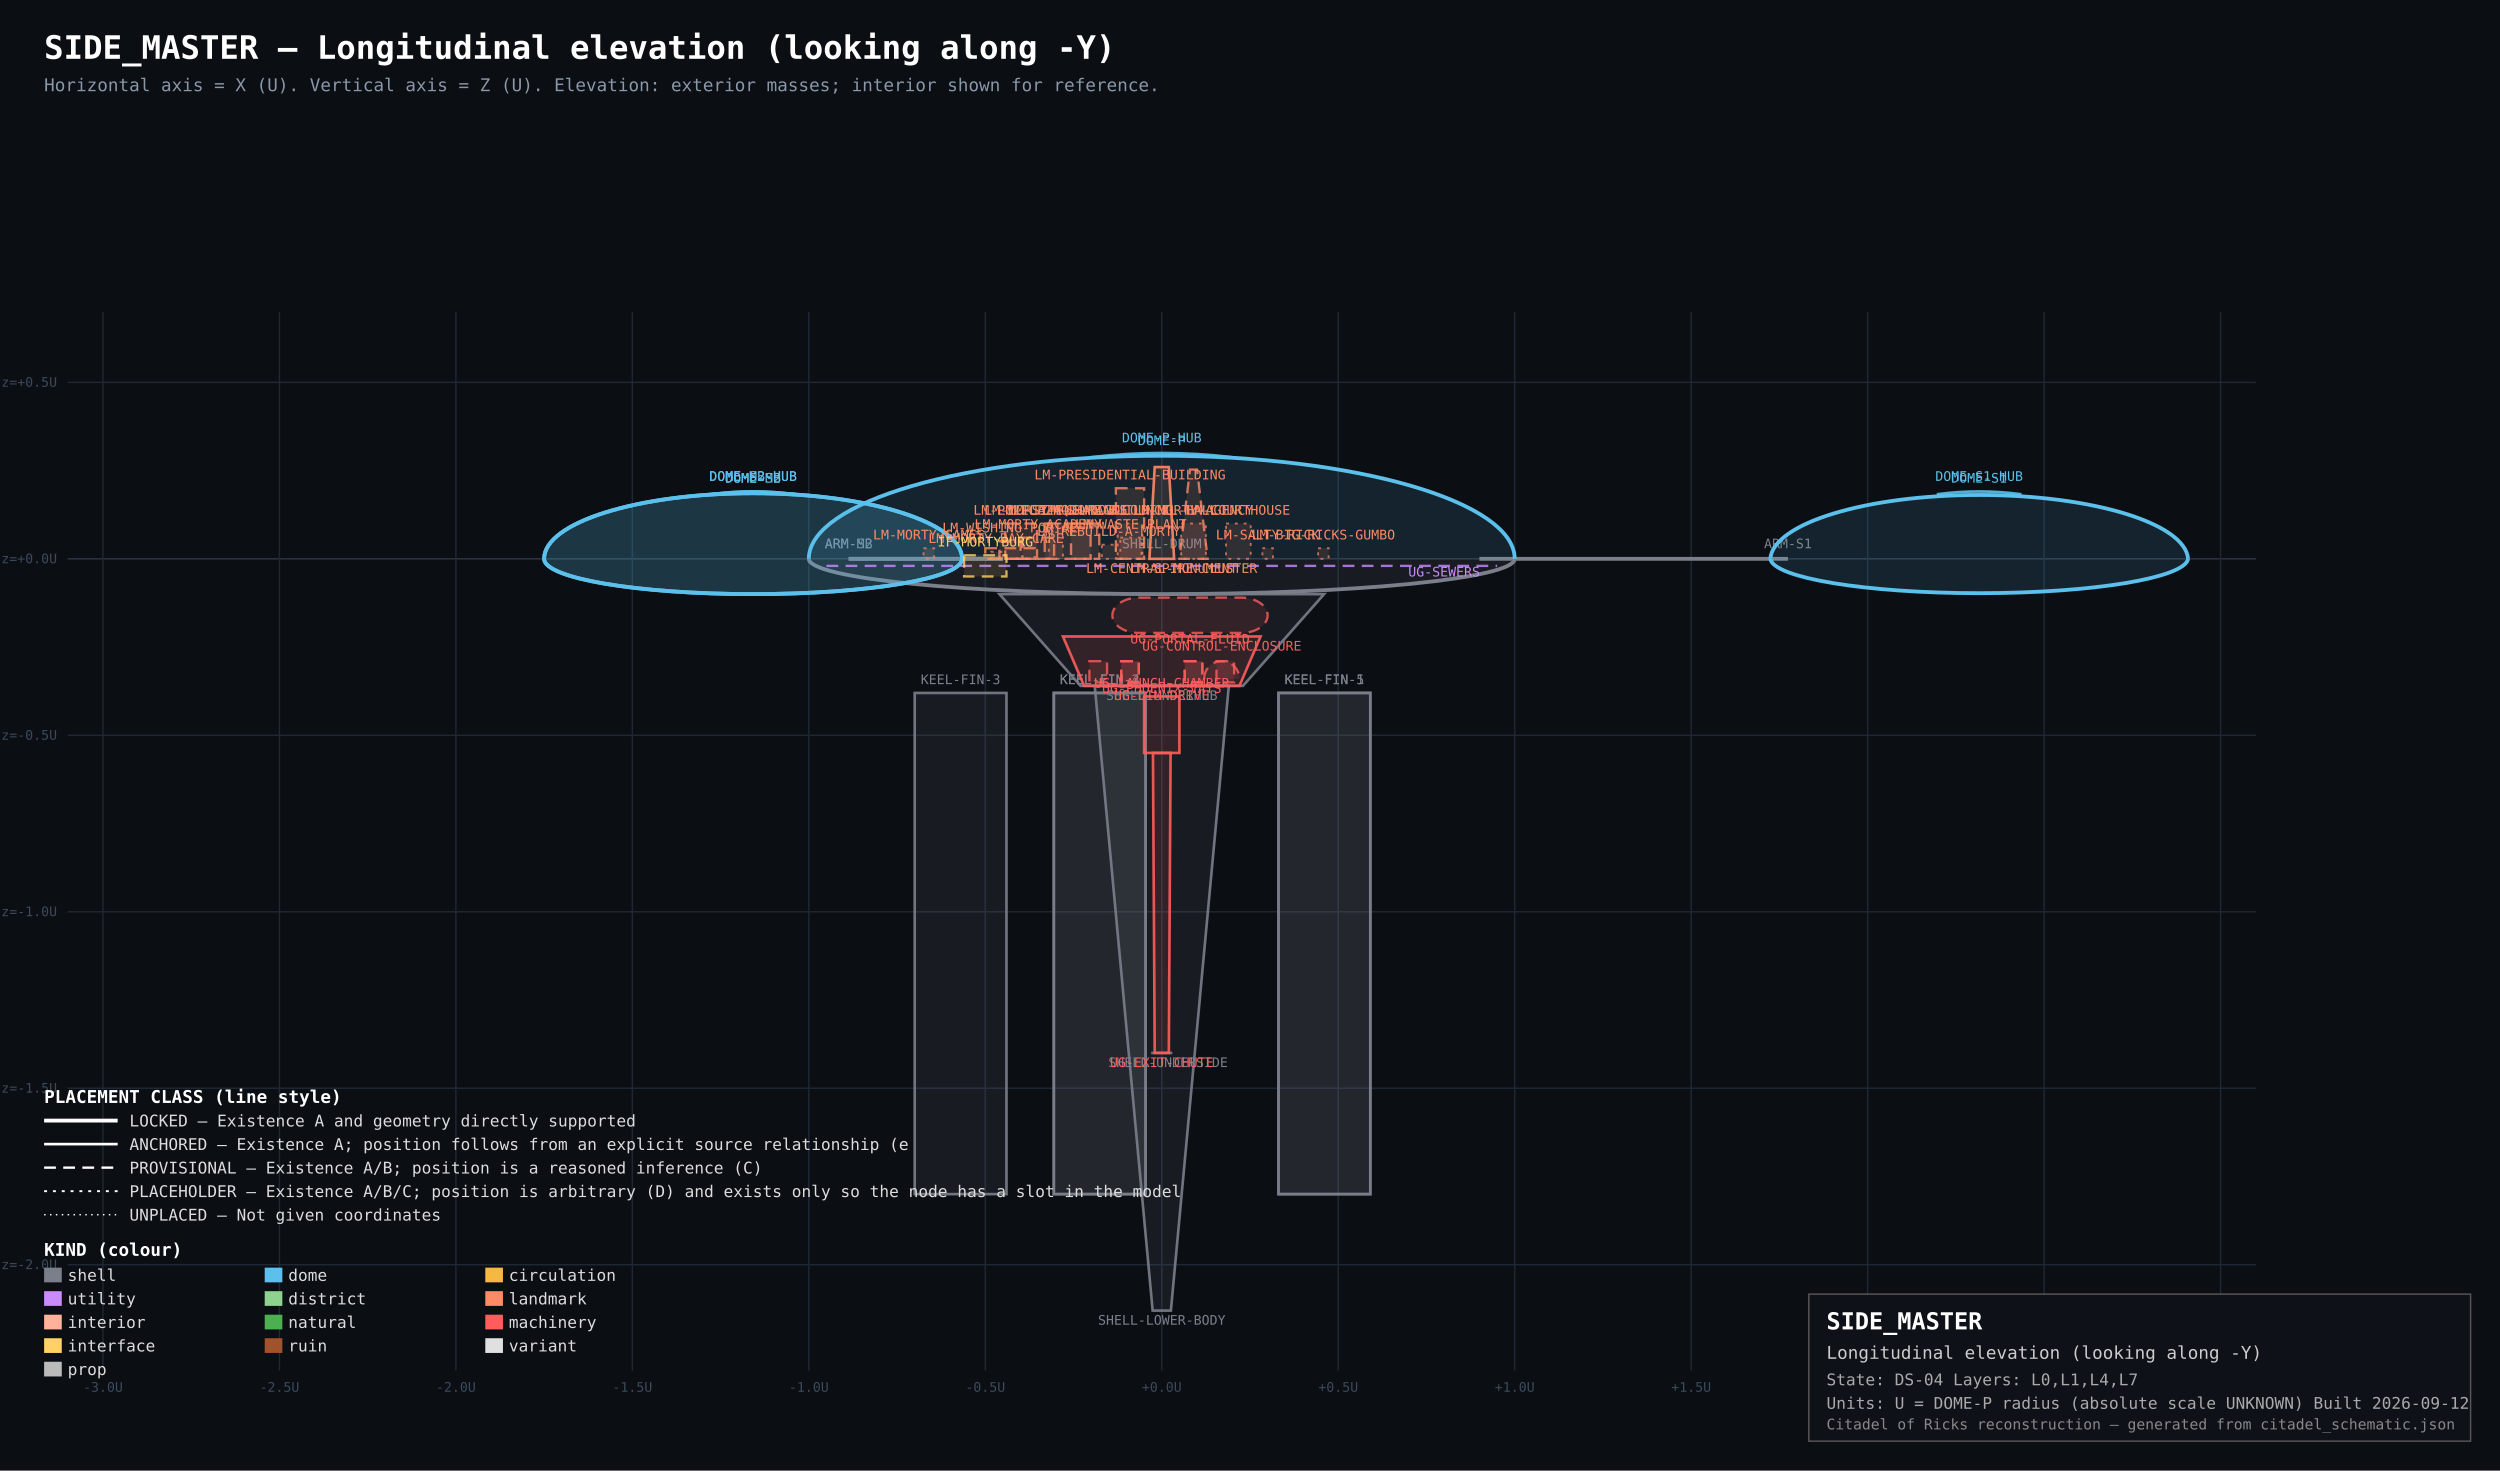
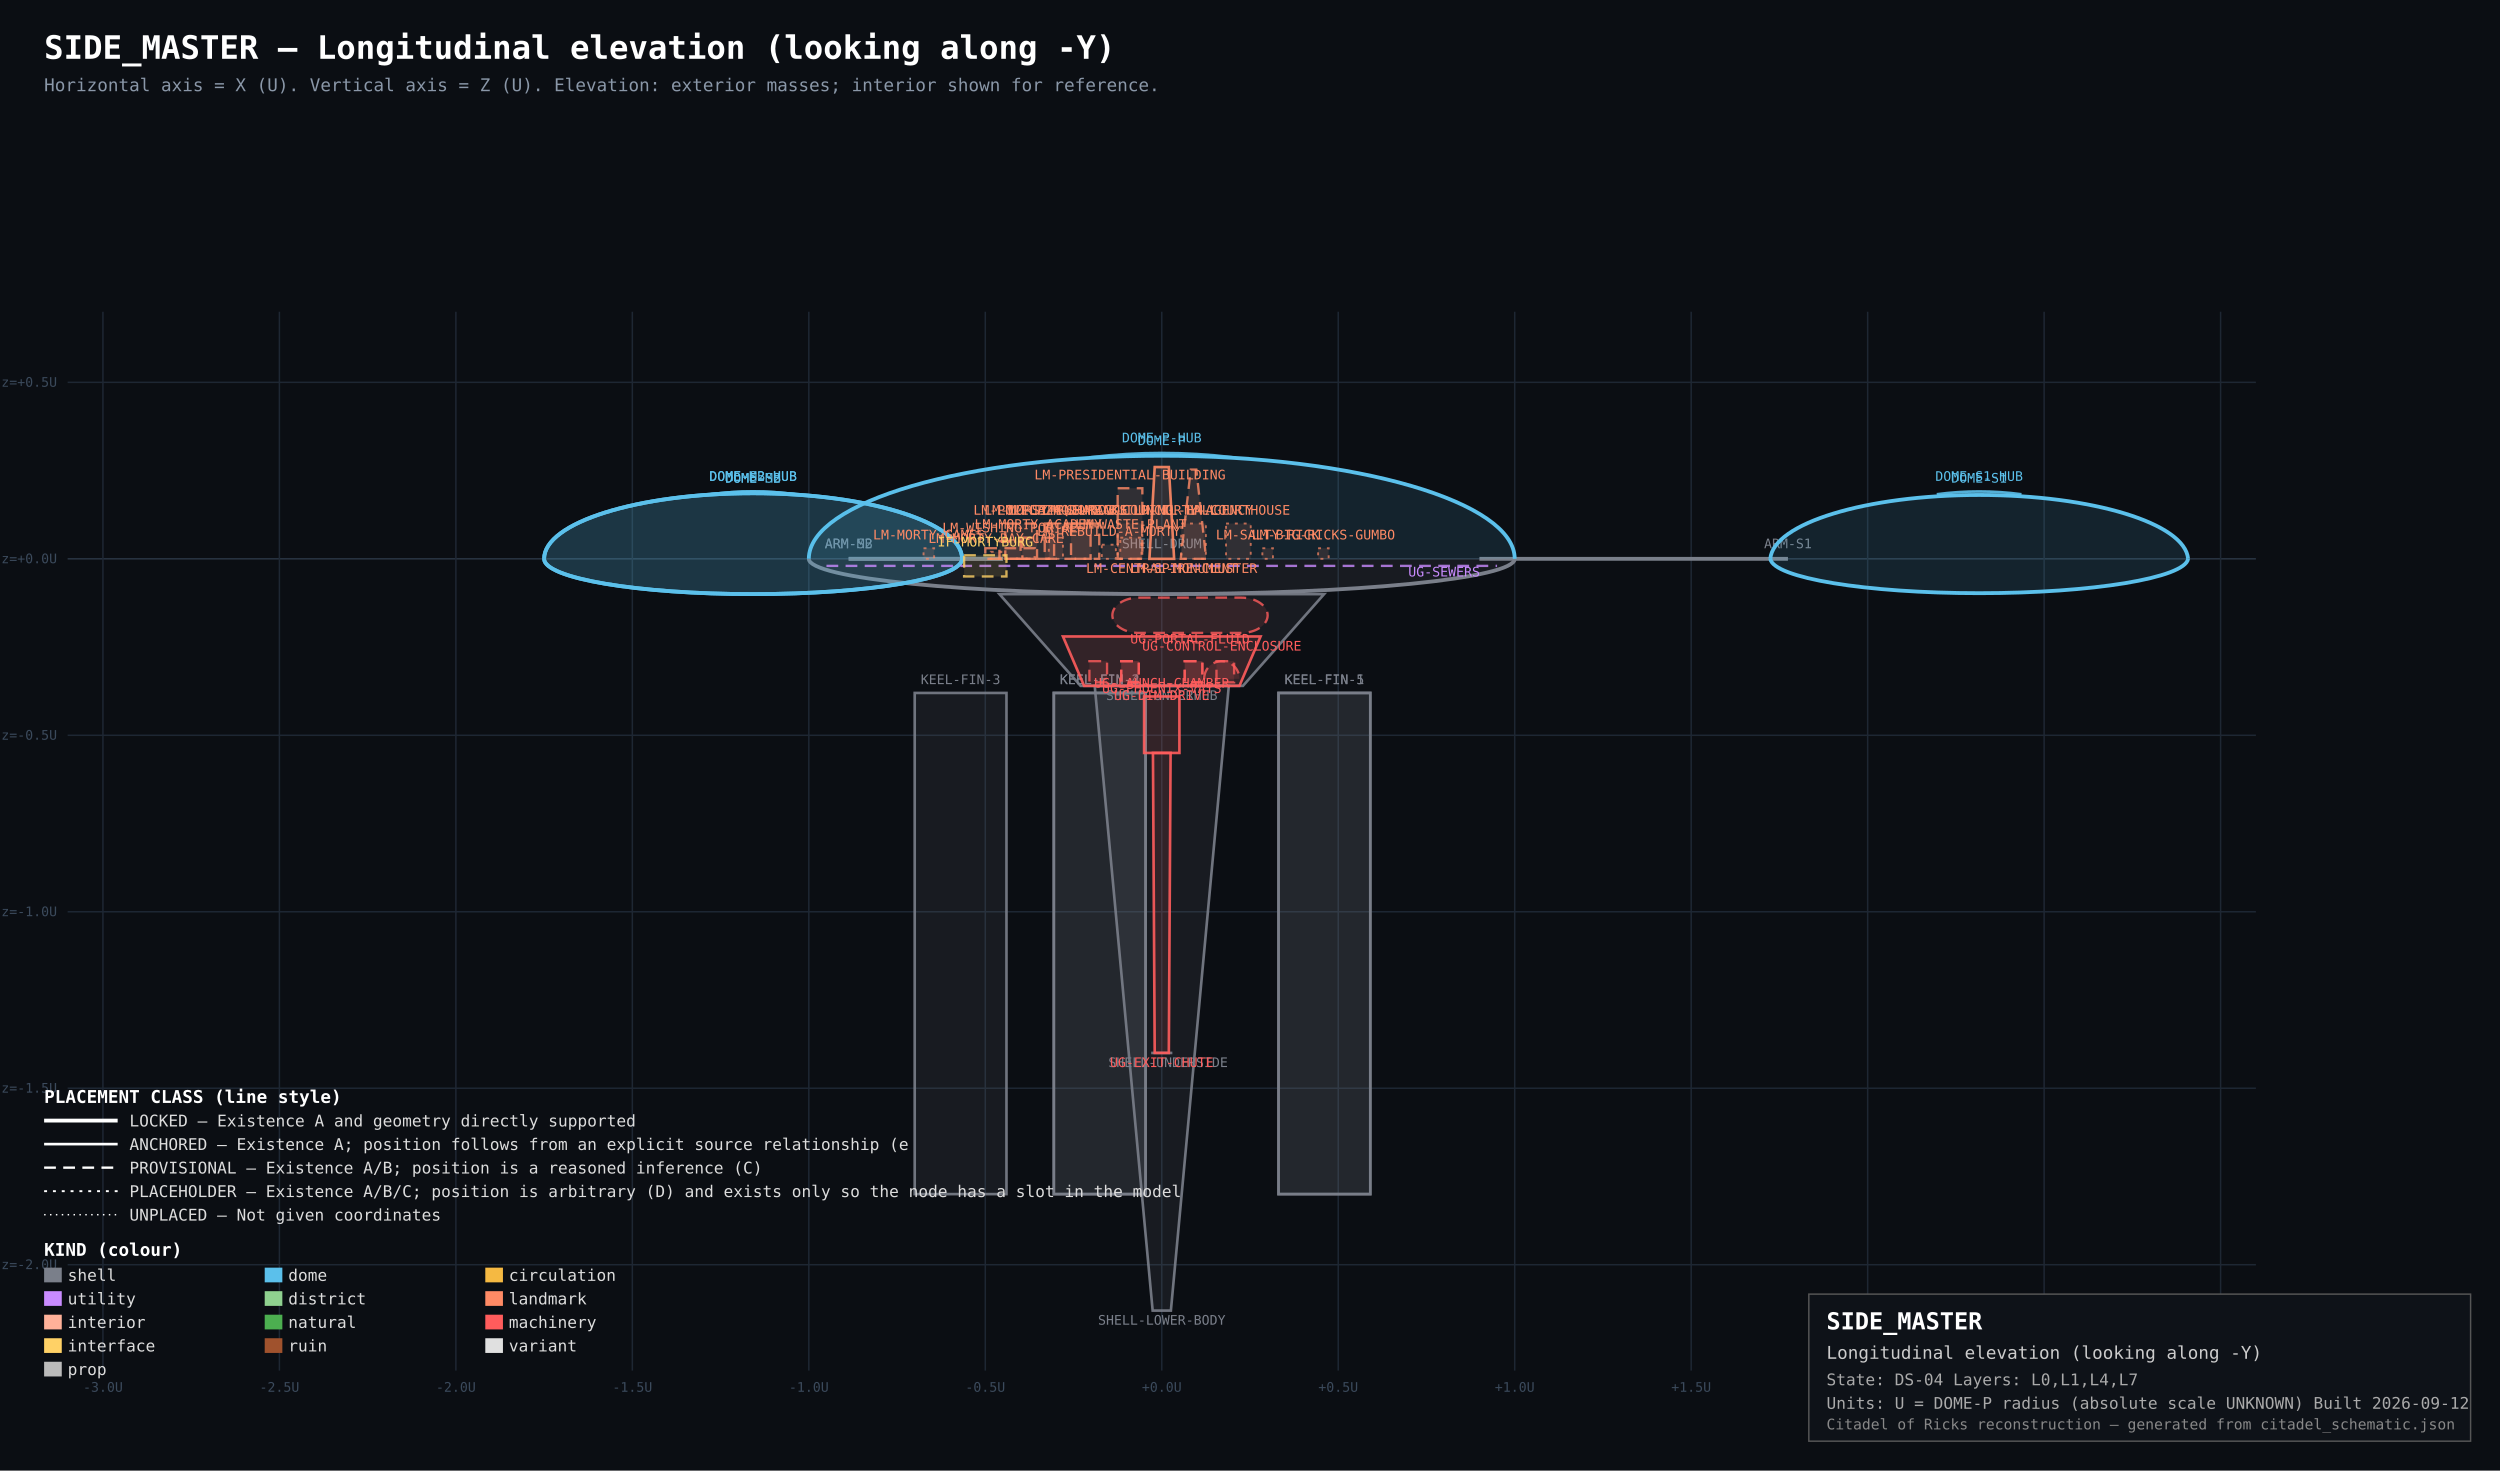
<svg xmlns="http://www.w3.org/2000/svg" width="1700" height="1000" viewBox="0 0 1700 1000" font-family="ui-monospace, Consolas, monospace">
  <rect width="1700" height="1000" fill="#0b0e13" />
  <line x1="46.0" y1="860.0" x2="1534.0" y2="860.0" stroke="#1e2733" stroke-width="1" />
  <text x="38.8" y="863.0" font-size="9" text-anchor="end" fill="#3b4a5c" font-family="ui-monospace, Consolas, monospace">z=-2.0U</text>
  <line x1="46.0" y1="740.0" x2="1534.0" y2="740.0" stroke="#1e2733" stroke-width="1" />
  <text x="38.8" y="743.0" font-size="9" text-anchor="end" fill="#3b4a5c" font-family="ui-monospace, Consolas, monospace">z=-1.5U</text>
  <line x1="46.0" y1="620.0" x2="1534.0" y2="620.0" stroke="#1e2733" stroke-width="1" />
  <text x="38.8" y="623.0" font-size="9" text-anchor="end" fill="#3b4a5c" font-family="ui-monospace, Consolas, monospace">z=-1.0U</text>
  <line x1="46.0" y1="500.0" x2="1534.0" y2="500.0" stroke="#1e2733" stroke-width="1" />
  <text x="38.8" y="503.0" font-size="9" text-anchor="end" fill="#3b4a5c" font-family="ui-monospace, Consolas, monospace">z=-0.5U</text>
  <line x1="46.0" y1="380.0" x2="1534.0" y2="380.0" stroke="#2a3644" stroke-width="1" />
  <text x="38.8" y="383.0" font-size="9" text-anchor="end" fill="#3b4a5c" font-family="ui-monospace, Consolas, monospace">z=+0.0U</text>
  <line x1="46.0" y1="260.0" x2="1534.0" y2="260.0" stroke="#1e2733" stroke-width="1" />
  <text x="38.8" y="263.0" font-size="9" text-anchor="end" fill="#3b4a5c" font-family="ui-monospace, Consolas, monospace">z=+0.5U</text>
  <line x1="70.0" y1="212.0" x2="70.0" y2="932.0" stroke="#1e2733" stroke-width="1" />
  <text x="70.0" y="946.4" font-size="9" text-anchor="middle" fill="#3b4a5c" font-family="ui-monospace, Consolas, monospace">-3.0U</text>
  <line x1="190.0" y1="212.0" x2="190.0" y2="932.0" stroke="#1e2733" stroke-width="1" />
  <text x="190.0" y="946.4" font-size="9" text-anchor="middle" fill="#3b4a5c" font-family="ui-monospace, Consolas, monospace">-2.5U</text>
  <line x1="310.0" y1="212.0" x2="310.0" y2="932.0" stroke="#1e2733" stroke-width="1" />
  <text x="310.0" y="946.4" font-size="9" text-anchor="middle" fill="#3b4a5c" font-family="ui-monospace, Consolas, monospace">-2.0U</text>
  <line x1="430.0" y1="212.0" x2="430.0" y2="932.0" stroke="#1e2733" stroke-width="1" />
  <text x="430.0" y="946.4" font-size="9" text-anchor="middle" fill="#3b4a5c" font-family="ui-monospace, Consolas, monospace">-1.5U</text>
  <line x1="550.0" y1="212.0" x2="550.0" y2="932.0" stroke="#1e2733" stroke-width="1" />
  <text x="550.0" y="946.4" font-size="9" text-anchor="middle" fill="#3b4a5c" font-family="ui-monospace, Consolas, monospace">-1.0U</text>
  <line x1="670.0" y1="212.0" x2="670.0" y2="932.0" stroke="#1e2733" stroke-width="1" />
  <text x="670.0" y="946.4" font-size="9" text-anchor="middle" fill="#3b4a5c" font-family="ui-monospace, Consolas, monospace">-0.5U</text>
  <line x1="790.0" y1="212.0" x2="790.0" y2="932.0" stroke="#1e2733" stroke-width="1" />
  <text x="790.0" y="946.4" font-size="9" text-anchor="middle" fill="#3b4a5c" font-family="ui-monospace, Consolas, monospace">+0.0U</text>
  <line x1="910.0" y1="212.0" x2="910.0" y2="932.0" stroke="#1e2733" stroke-width="1" />
  <text x="910.0" y="946.4" font-size="9" text-anchor="middle" fill="#3b4a5c" font-family="ui-monospace, Consolas, monospace">+0.5U</text>
  <line x1="1030.0" y1="212.0" x2="1030.0" y2="932.0" stroke="#1e2733" stroke-width="1" />
  <text x="1030.0" y="946.4" font-size="9" text-anchor="middle" fill="#3b4a5c" font-family="ui-monospace, Consolas, monospace">+1.0U</text>
  <line x1="1150.0" y1="212.0" x2="1150.0" y2="932.0" stroke="#1e2733" stroke-width="1" />
  <text x="1150.0" y="946.4" font-size="9" text-anchor="middle" fill="#3b4a5c" font-family="ui-monospace, Consolas, monospace">+1.5U</text>
  <line x1="1270.0" y1="212.0" x2="1270.0" y2="932.0" stroke="#1e2733" stroke-width="1" />
  <text x="1270.0" y="946.4" font-size="9" text-anchor="middle" fill="#3b4a5c" font-family="ui-monospace, Consolas, monospace">+2.0U</text>
  <line x1="1390.0" y1="212.0" x2="1390.0" y2="932.0" stroke="#1e2733" stroke-width="1" />
  <text x="1390.0" y="946.4" font-size="9" text-anchor="middle" fill="#3b4a5c" font-family="ui-monospace, Consolas, monospace">+2.5U</text>
  <line x1="1510.0" y1="212.0" x2="1510.0" y2="932.0" stroke="#1e2733" stroke-width="1" />
  <text x="1510.0" y="946.4" font-size="9" text-anchor="middle" fill="#3b4a5c" font-family="ui-monospace, Consolas, monospace">+3.0U</text>
  <text x="30" y="40" font-size="22" fill="#fff" font-weight="bold">SIDE_MASTER — Longitudinal elevation (looking along -Y)</text>
  <text x="30" y="62" font-size="12" fill="#8a97a8">Horizontal axis = X (U). Vertical axis = Z (U). Elevation: exterior masses; interior shown for reference.</text>
  <path d="M 550.0,380.0 A 240.0 24.0 0 0 0 1030.0,380.0" stroke="#7a7f8a" stroke-width="2.6" stroke-opacity="1.0" fill="#7a7f8a" fill-opacity="0.12" />
  <text x="790.0" y="372.8" font-size="9" text-anchor="middle" fill="#7a7f8a" font-family="ui-monospace, Consolas, monospace">SHELL-DRUM</text>
  <polygon points="679.6,404.0 900.4,404.0 845.2,466.4 734.8,466.4" stroke="#7a7f8a" stroke-width="1.8" stroke-opacity="0.9" fill="#7a7f8a" fill-opacity="0.12" />
  <text x="790.0" y="476.0" font-size="9" text-anchor="middle" fill="#7a7f8a" font-family="ui-monospace, Consolas, monospace">SHELL-UNDERHUB</text>
  <rect x="869.4" y="471.2" width="62.4" height="340.8" stroke="#7a7f8a" stroke-width="1.8" stroke-opacity="0.9" fill="#7a7f8a" fill-opacity="0.12" />
  <text x="900.6" y="465.2" font-size="9" text-anchor="middle" fill="#7a7f8a" font-family="ui-monospace, Consolas, monospace">KEEL-FIN-1</text>
  <rect x="716.6" y="471.2" width="62.4" height="340.8" stroke="#7a7f8a" stroke-width="1.8" stroke-opacity="0.9" fill="#7a7f8a" fill-opacity="0.12" />
  <text x="747.8" y="465.2" font-size="9" text-anchor="middle" fill="#7a7f8a" font-family="ui-monospace, Consolas, monospace">KEEL-FIN-2</text>
  <rect x="622.0" y="471.2" width="62.4" height="340.8" stroke="#7a7f8a" stroke-width="1.8" stroke-opacity="0.9" fill="#7a7f8a" fill-opacity="0.12" />
  <text x="653.2" y="465.2" font-size="9" text-anchor="middle" fill="#7a7f8a" font-family="ui-monospace, Consolas, monospace">KEEL-FIN-3</text>
  <rect x="716.6" y="471.2" width="62.4" height="340.8" stroke="#7a7f8a" stroke-width="1.8" stroke-opacity="0.9" fill="#7a7f8a" fill-opacity="0.12" />
  <text x="747.8" y="465.2" font-size="9" text-anchor="middle" fill="#7a7f8a" font-family="ui-monospace, Consolas, monospace">KEEL-FIN-4</text>
  <rect x="869.4" y="471.2" width="62.4" height="340.8" stroke="#7a7f8a" stroke-width="1.8" stroke-opacity="0.9" fill="#7a7f8a" fill-opacity="0.12" />
  <text x="900.6" y="465.2" font-size="9" text-anchor="middle" fill="#7a7f8a" font-family="ui-monospace, Consolas, monospace">KEEL-FIN-5</text>
  <polygon points="744.4,466.4 835.6,466.4 796.2,891.2 783.8,891.2" stroke="#7a7f8a" stroke-width="1.8" stroke-opacity="0.9" fill="#7a7f8a" fill-opacity="0.12" />
  <text x="790.0" y="900.8" font-size="9" text-anchor="middle" fill="#7a7f8a" font-family="ui-monospace, Consolas, monospace">SHELL-LOWER-BODY</text>
  <line x1="782.8" y1="716.0" x2="797.2" y2="716.0" stroke="#7a7f8a" stroke-width="1.8" stroke-opacity="0.9" fill="none" />
  <text x="794.3" y="725.6" font-size="9" text-anchor="middle" fill="#7a7f8a" font-family="ui-monospace, Consolas, monospace">SHELL-UNDERSIDE</text>
  <polyline points="1006.0,380.0 1114.0,380.0 1215.8,380.0" stroke="#7a7f8a" stroke-width="2.6" stroke-opacity="1.0" fill="none" />
  <text x="1215.8" y="372.8" font-size="9" text-anchor="middle" fill="#7a7f8a" font-family="ui-monospace, Consolas, monospace">ARM-S1</text>
  <polyline points="682.0,380.0 628.0,380.0 577.1,380.0" stroke="#7a7f8a" stroke-width="2.6" stroke-opacity="1.0" fill="none" />
  <text x="577.1" y="372.8" font-size="9" text-anchor="middle" fill="#7a7f8a" font-family="ui-monospace, Consolas, monospace">ARM-S2</text>
  <polyline points="682.0,380.0 628.0,380.0 577.1,380.0" stroke="#7a7f8a" stroke-width="2.6" stroke-opacity="1.0" fill="none" />
  <text x="577.1" y="372.8" font-size="9" text-anchor="middle" fill="#7a7f8a" font-family="ui-monospace, Consolas, monospace">ARM-MB</text>
  <path d="M 550.0,380.0 A 240.0 70.1 0 0 1 1030.0,380.0" stroke="#5bc0eb" stroke-width="2.6" stroke-opacity="1.0" fill="#5bc0eb" fill-opacity="0.12" />
  <text x="790.0" y="302.7" font-size="9" text-anchor="middle" fill="#5bc0eb" font-family="ui-monospace, Consolas, monospace">DOME-P</text>
  <path d="M 1203.8,380.0 A 142.1 44.6 0 0 1 1487.9,380.0" stroke="#5bc0eb" stroke-width="2.6" stroke-opacity="1.0" fill="#5bc0eb" fill-opacity="0.12" />
  <path d="M 1203.8,380.0 A 142.1 24.0 0 0 0 1487.9,380.0" stroke="#5bc0eb" stroke-width="2.6" stroke-opacity="1.0" fill="#5bc0eb" fill-opacity="0.12" />
  <text x="1345.8" y="328.2" font-size="9" text-anchor="middle" fill="#5bc0eb" font-family="ui-monospace, Consolas, monospace">DOME-S1</text>
  <path d="M 370.0,380.0 A 142.1 44.6 0 0 1 654.2,380.0" stroke="#5bc0eb" stroke-width="2.6" stroke-opacity="1.0" fill="#5bc0eb" fill-opacity="0.12" />
  <path d="M 370.0,380.0 A 142.1 24.0 0 0 0 654.2,380.0" stroke="#5bc0eb" stroke-width="2.6" stroke-opacity="1.0" fill="#5bc0eb" fill-opacity="0.12" />
  <text x="512.1" y="328.2" font-size="9" text-anchor="middle" fill="#5bc0eb" font-family="ui-monospace, Consolas, monospace">DOME-S2</text>
  <path d="M 370.0,380.0 A 142.1 44.6 0 0 1 654.2,380.0" stroke="#5bc0eb" stroke-width="2.6" stroke-opacity="1.0" fill="#5bc0eb" fill-opacity="0.12" />
  <path d="M 370.0,380.0 A 142.1 24.0 0 0 0 654.2,380.0" stroke="#5bc0eb" stroke-width="2.6" stroke-opacity="1.0" fill="#5bc0eb" fill-opacity="0.12" />
  <text x="512.1" y="328.2" font-size="9" text-anchor="middle" fill="#5bc0eb" font-family="ui-monospace, Consolas, monospace">DOME-MB</text>
  <path d="M 742.0,310.9 A 401.4 401.4 0 0 1 838.0,310.9" stroke="#5bc0eb" stroke-width="1.8" stroke-opacity="0.9" fill="#5bc0eb" fill-opacity="0.12" />
  <text x="790.0" y="300.8" font-size="9" text-anchor="middle" fill="#5bc0eb" font-family="ui-monospace, Consolas, monospace">DOME-P-HUB</text>
  <path d="M 1317.0,336.1 A 217.0 217.0 0 0 1 1374.6,336.1" stroke="#5bc0eb" stroke-width="1.8" stroke-opacity="0.9" fill="#5bc0eb" fill-opacity="0.12" />
  <text x="1345.8" y="327.0" font-size="9" text-anchor="middle" fill="#5bc0eb" font-family="ui-monospace, Consolas, monospace">DOME-S1-HUB</text>
  <path d="M 483.3,336.1 A 217.0 217.0 0 0 1 540.9,336.1" stroke="#5bc0eb" stroke-width="1.8" stroke-opacity="0.9" fill="#5bc0eb" fill-opacity="0.12" />
  <text x="512.1" y="327.0" font-size="9" text-anchor="middle" fill="#5bc0eb" font-family="ui-monospace, Consolas, monospace">DOME-S2-HUB</text>
  <path d="M 483.3,336.1 A 217.0 217.0 0 0 1 540.9,336.1" stroke="#5bc0eb" stroke-width="1.8" stroke-opacity="0.9" fill="#5bc0eb" fill-opacity="0.12" />
  <text x="512.1" y="327.0" font-size="9" text-anchor="middle" fill="#5bc0eb" font-family="ui-monospace, Consolas, monospace">DOME-MB-HUB</text>
  <line x1="562.0" y1="384.8" x2="1018.0" y2="384.8" stroke="#c98bff" stroke-width="1.6" stroke-opacity="0.8" stroke-dasharray="8,5" fill="none" />
  <text x="982.0" y="392.0" font-size="9" text-anchor="middle" fill="#c98bff" font-family="ui-monospace, Consolas, monospace">UG-SEWERS</text>
  <polygon points="785.2,317.6 794.8,317.6 798.4,380.0 781.6,380.0" stroke="#ff8a65" stroke-width="1.8" stroke-opacity="0.9" fill="#ff8a65" fill-opacity="0.12" />
  <text x="790.0" y="389.6" font-size="9" text-anchor="middle" fill="#ff8a65" font-family="ui-monospace, Consolas, monospace">LM-CENTRAL-MONUMENT</text>
-   <polygon points="809.2,319.3 814.0,319.3 821.2,380.0 802.0,380.0" stroke="#ff8a65" stroke-width="1.6" stroke-opacity="0.8" stroke-dasharray="8,5" fill="#ff8a65" fill-opacity="0.12" />
+   <polygon points="809.7,319.3 813.5,319.3 820.2,380.0 802.9,380.0" stroke="#ff8a65" stroke-width="1.6" stroke-opacity="0.8" stroke-dasharray="8,5" fill="#ff8a65" fill-opacity="0.12" />
  <text x="811.6" y="389.6" font-size="9" text-anchor="middle" fill="#ff8a65" font-family="ui-monospace, Consolas, monospace">LM-SPIRE-CLUSTER</text>
-   <rect x="758.8" y="332.0" width="19.2" height="48.0" stroke="#ff8a65" stroke-width="1.6" stroke-opacity="0.8" stroke-dasharray="8,5" fill="#ff8a65" fill-opacity="0.12" />
+   <rect x="760.0" y="332.0" width="16.8" height="48.0" stroke="#ff8a65" stroke-width="1.6" stroke-opacity="0.8" stroke-dasharray="8,5" fill="#ff8a65" fill-opacity="0.12" />
  <text x="768.4" y="326.0" font-size="9" text-anchor="middle" fill="#ff8a65" font-family="ui-monospace, Consolas, monospace">LM-PRESIDENTIAL-BUILDING</text>
  <rect x="728.3" y="356.0" width="19.2" height="24.0" stroke="#ff8a65" stroke-width="1.6" stroke-opacity="0.8" stroke-dasharray="8,5" fill="#ff8a65" fill-opacity="0.12" />
  <text x="737.9" y="350.0" font-size="9" text-anchor="middle" fill="#ff8a65" font-family="ui-monospace, Consolas, monospace">LM-PLAZA-DOME-BUILDING</text>
  <rect x="760.0" y="356.0" width="16.8" height="24.0" stroke="#ff8a65" stroke-width="1.3" stroke-opacity="0.7" stroke-dasharray="2,4" fill="#ff8a65" fill-opacity="0.12" />
  <text x="768.4" y="350.0" font-size="9" text-anchor="middle" fill="#ff8a65" font-family="ui-monospace, Consolas, monospace">LM-SHADOW-COUNCIL-HALL</text>
  <rect x="833.7" y="356.0" width="16.8" height="24.0" stroke="#ff8a65" stroke-width="1.3" stroke-opacity="0.7" stroke-dasharray="2,4" fill="#ff8a65" fill-opacity="0.12" />
  <text x="842.1" y="350.0" font-size="9" text-anchor="middle" fill="#ff8a65" font-family="ui-monospace, Consolas, monospace">LM-COURTHOUSE</text>
  <rect x="803.2" y="356.0" width="16.8" height="24.0" stroke="#ff8a65" stroke-width="1.3" stroke-opacity="0.7" stroke-dasharray="2,4" fill="#ff8a65" fill-opacity="0.12" />
  <text x="811.6" y="350.0" font-size="9" text-anchor="middle" fill="#ff8a65" font-family="ui-monospace, Consolas, monospace">LM-MORTY-AGENCY</text>
  <rect x="683.6" y="356.0" width="21.6" height="24.0" stroke="#ff8a65" stroke-width="1.6" stroke-opacity="0.8" stroke-dasharray="8,5" fill="#ff8a65" fill-opacity="0.12" />
  <text x="694.4" y="350.0" font-size="9" text-anchor="middle" fill="#ff8a65" font-family="ui-monospace, Consolas, monospace">LM-POLICE-HQ</text>
  <rect x="695.2" y="365.6" width="21.6" height="14.4" stroke="#ff8a65" stroke-width="1.6" stroke-opacity="0.8" stroke-dasharray="8,5" fill="#ff8a65" fill-opacity="0.12" />
  <text x="706.0" y="359.6" font-size="9" text-anchor="middle" fill="#ff8a65" font-family="ui-monospace, Consolas, monospace">LM-MORTY-ACADEMY</text>
  <rect x="710.4" y="356.0" width="31.2" height="24.0" stroke="#ff8a65" stroke-width="1.6" stroke-opacity="0.8" stroke-dasharray="8,5" fill="#ff8a65" fill-opacity="0.12" />
  <text x="726.0" y="350.0" font-size="9" text-anchor="middle" fill="#ff8a65" font-family="ui-monospace, Consolas, monospace">LM-SIMPLE-RICKS</text>
  <rect x="670.0" y="372.8" width="33.6" height="7.2" stroke="#ff8a65" stroke-width="1.6" stroke-opacity="0.8" stroke-dasharray="8,5" fill="none" />
  <rect x="679.6" y="368.0" width="14.4" height="12.0" stroke="#ff8a65" stroke-width="1.6" stroke-opacity="0.8" stroke-dasharray="8,5" fill="#ff8a65" fill-opacity="0.12" />
  <text x="686.8" y="362.0" font-size="9" text-anchor="middle" fill="#ff8a65" font-family="ui-monospace, Consolas, monospace">LM-WISHING-PORTAL</text>
  <rect x="761.8" y="365.6" width="14.4" height="14.4" stroke="#ff8a65" stroke-width="1.3" stroke-opacity="0.7" stroke-dasharray="2,4" fill="#ff8a65" fill-opacity="0.12" />
  <text x="769.0" y="359.6" font-size="9" text-anchor="middle" fill="#ff8a65" font-family="ui-monospace, Consolas, monospace">LM-WASTE-PLANT</text>
  <rect x="673.7" y="375.2" width="7.2" height="4.8" stroke="#ff8a65" stroke-width="1.3" stroke-opacity="0.7" stroke-dasharray="2,4" fill="#ff8a65" fill-opacity="0.12" />
  <text x="677.3" y="369.2" font-size="9" text-anchor="middle" fill="#ff8a65" font-family="ui-monospace, Consolas, monospace">LM-MORTY-DAY-CARE</text>
  <rect x="628.0" y="372.8" width="7.2" height="7.2" stroke="#ff8a65" stroke-width="1.3" stroke-opacity="0.7" stroke-dasharray="2,4" fill="#ff8a65" fill-opacity="0.12" />
  <text x="631.6" y="366.8" font-size="9" text-anchor="middle" fill="#ff8a65" font-family="ui-monospace, Consolas, monospace">LM-MORTY-GAMES</text>
  <rect x="713.2" y="356.0" width="9.6" height="24.0" stroke="#ff8a65" stroke-width="1.3" stroke-opacity="0.7" stroke-dasharray="2,4" fill="#ff8a65" fill-opacity="0.12" />
  <text x="718.0" y="350.0" font-size="9" text-anchor="middle" fill="#ff8a65" font-family="ui-monospace, Consolas, monospace">LM-MORTY-INSURANCE</text>
  <rect x="858.4" y="372.8" width="7.2" height="7.2" stroke="#ff8a65" stroke-width="1.3" stroke-opacity="0.7" stroke-dasharray="2,4" fill="#ff8a65" fill-opacity="0.12" />
  <text x="862.0" y="366.8" font-size="9" text-anchor="middle" fill="#ff8a65" font-family="ui-monospace, Consolas, monospace">LM-SALTY-RICK</text>
  <rect x="896.3" y="372.8" width="7.2" height="7.2" stroke="#ff8a65" stroke-width="1.3" stroke-opacity="0.7" stroke-dasharray="2,4" fill="#ff8a65" fill-opacity="0.12" />
  <text x="899.9" y="366.8" font-size="9" text-anchor="middle" fill="#ff8a65" font-family="ui-monospace, Consolas, monospace">LM-BIG-RICKS-GUMBO</text>
  <rect x="749.2" y="370.4" width="9.6" height="9.6" stroke="#ff8a65" stroke-width="1.3" stroke-opacity="0.7" stroke-dasharray="2,4" fill="#ff8a65" fill-opacity="0.12" />
  <text x="754.0" y="364.4" font-size="9" text-anchor="middle" fill="#ff8a65" font-family="ui-monospace, Consolas, monospace">LM-REBUILD-A-MORTY</text>
  <rect x="756.4" y="406.4" width="105.6" height="24.0" rx="18" stroke="#ff5c5c" stroke-width="1.6" stroke-opacity="0.8" stroke-dasharray="8,5" fill="#ff5c5c" fill-opacity="0.12" />
  <text x="809.2" y="437.6" font-size="9" text-anchor="middle" fill="#ff5c5c" font-family="ui-monospace, Consolas, monospace">UG-PORTAL-FLUID</text>
  <polygon points="722.8,432.8 857.2,432.8 842.8,466.4 737.2,466.4" stroke="#ff5c5c" stroke-width="1.8" stroke-opacity="0.9" fill="#ff5c5c" fill-opacity="0.12" />
  <text x="790.0" y="476.0" font-size="9" text-anchor="middle" fill="#ff5c5c" font-family="ui-monospace, Consolas, monospace">UG-DIM-DRIVE</text>
  <path d="M 818.8,461.6 A 12.0 12.0 0 0 1 842.8,461.6" stroke="#ff5c5c" stroke-width="1.6" stroke-opacity="0.8" stroke-dasharray="8,5" fill="#ff5c5c" fill-opacity="0.12" />
  <text x="830.8" y="442.4" font-size="9" text-anchor="middle" fill="#ff5c5c" font-family="ui-monospace, Consolas, monospace">UG-CONTROL-ENCLOSURE</text>
  <rect x="827.2" y="449.6" width="12.0" height="14.4" stroke="#ff5c5c" stroke-width="1.6" stroke-opacity="0.8" stroke-dasharray="8,5" fill="#ff5c5c" fill-opacity="0.12" />
  <rect x="805.6" y="449.6" width="12.0" height="14.4" stroke="#ff5c5c" stroke-width="1.6" stroke-opacity="0.8" stroke-dasharray="8,5" fill="#ff5c5c" fill-opacity="0.12" />
  <rect x="762.4" y="449.6" width="12.0" height="14.4" stroke="#ff5c5c" stroke-width="1.6" stroke-opacity="0.8" stroke-dasharray="8,5" fill="#ff5c5c" fill-opacity="0.12" />
  <rect x="740.8" y="449.6" width="12.0" height="14.4" stroke="#ff5c5c" stroke-width="1.6" stroke-opacity="0.8" stroke-dasharray="8,5" fill="#ff5c5c" fill-opacity="0.12" />
  <rect x="762.4" y="449.6" width="12.0" height="14.4" stroke="#ff5c5c" stroke-width="1.6" stroke-opacity="0.8" stroke-dasharray="8,5" fill="#ff5c5c" fill-opacity="0.12" />
  <rect x="805.6" y="449.6" width="12.0" height="14.4" stroke="#ff5c5c" stroke-width="1.6" stroke-opacity="0.8" stroke-dasharray="8,5" fill="#ff5c5c" fill-opacity="0.12" />
  <text x="790.0" y="471.2" font-size="9" text-anchor="middle" fill="#ff5c5c" font-family="ui-monospace, Consolas, monospace">UG-PHOENIX-VATS</text>
  <rect x="778.0" y="473.6" width="24.0" height="38.4" stroke="#ff5c5c" stroke-width="1.8" stroke-opacity="0.9" fill="#ff5c5c" fill-opacity="0.12" />
  <text x="790.0" y="467.6" font-size="9" text-anchor="middle" fill="#ff5c5c" font-family="ui-monospace, Consolas, monospace">UG-LAUNCH-CHAMBER</text>
  <polygon points="784.0,512.0 796.0,512.0 794.8,716.0 785.2,716.0" stroke="#ff5c5c" stroke-width="1.8" stroke-opacity="0.9" fill="#ff5c5c" fill-opacity="0.12" />
  <text x="790.0" y="725.6" font-size="9" text-anchor="middle" fill="#ff5c5c" font-family="ui-monospace, Consolas, monospace">UG-EXIT-CHUTE</text>
  <rect x="655.6" y="377.6" width="28.8" height="14.4" stroke="#ffd166" stroke-width="1.6" stroke-opacity="0.8" stroke-dasharray="8,5" fill="#ffd166" fill-opacity="0.12" />
  <text x="670.0" y="371.6" font-size="9" text-anchor="middle" fill="#ffd166" font-family="ui-monospace, Consolas, monospace">IF-MORTYBURG</text>
  <text x="30" y="750" font-size="12" fill="#fff" font-family="ui-monospace, Consolas, monospace" font-weight="bold">PLACEMENT CLASS (line style)</text>
  <line x1="30" y1="762" x2="80" y2="762" stroke="#fff" stroke-width="2.6" />
  <text x="88" y="766" font-size="11" fill="#ddd" font-family="ui-monospace, Consolas, monospace">LOCKED — Existence A and geometry directly supported</text>
  <line x1="30" y1="778" x2="80" y2="778" stroke="#fff" stroke-width="1.8" />
  <text x="88" y="782" font-size="11" fill="#ddd" font-family="ui-monospace, Consolas, monospace">ANCHORED — Existence A; position follows from an explicit source relationship (e</text>
  <line x1="30" y1="794" x2="80" y2="794" stroke="#fff" stroke-width="1.6" stroke-dasharray="8,5" />
  <text x="88" y="798" font-size="11" fill="#ddd" font-family="ui-monospace, Consolas, monospace">PROVISIONAL — Existence A/B; position is a reasoned inference (C)</text>
  <line x1="30" y1="810" x2="80" y2="810" stroke="#fff" stroke-width="1.3" stroke-dasharray="2,4" />
  <text x="88" y="814" font-size="11" fill="#ddd" font-family="ui-monospace, Consolas, monospace">PLACEHOLDER — Existence A/B/C; position is arbitrary (D) and exists only so the node has a slot in the model</text>
  <line x1="30" y1="826" x2="80" y2="826" stroke="#fff" stroke-width="1.0" stroke-dasharray="1,3" />
  <text x="88" y="830" font-size="11" fill="#ddd" font-family="ui-monospace, Consolas, monospace">UNPLACED — Not given coordinates</text>
  <text x="30" y="854" font-size="12" fill="#fff" font-family="ui-monospace, Consolas, monospace" font-weight="bold">KIND (colour)</text>
  <rect x="30" y="862" width="12" height="10" fill="#7a7f8a" />
  <text x="46" y="871" font-size="11" fill="#ddd" font-family="ui-monospace, Consolas, monospace">shell</text>
  <rect x="180" y="862" width="12" height="10" fill="#5bc0eb" />
  <text x="196" y="871" font-size="11" fill="#ddd" font-family="ui-monospace, Consolas, monospace">dome</text>
  <rect x="330" y="862" width="12" height="10" fill="#f5b942" />
  <text x="346" y="871" font-size="11" fill="#ddd" font-family="ui-monospace, Consolas, monospace">circulation</text>
  <rect x="30" y="878" width="12" height="10" fill="#c98bff" />
  <text x="46" y="887" font-size="11" fill="#ddd" font-family="ui-monospace, Consolas, monospace">utility</text>
  <rect x="180" y="878" width="12" height="10" fill="#8fd18f" />
  <text x="196" y="887" font-size="11" fill="#ddd" font-family="ui-monospace, Consolas, monospace">district</text>
  <rect x="330" y="878" width="12" height="10" fill="#ff8a65" />
  <text x="346" y="887" font-size="11" fill="#ddd" font-family="ui-monospace, Consolas, monospace">landmark</text>
  <rect x="30" y="894" width="12" height="10" fill="#ffb199" />
  <text x="46" y="903" font-size="11" fill="#ddd" font-family="ui-monospace, Consolas, monospace">interior</text>
  <rect x="180" y="894" width="12" height="10" fill="#4caf50" />
  <text x="196" y="903" font-size="11" fill="#ddd" font-family="ui-monospace, Consolas, monospace">natural</text>
  <rect x="330" y="894" width="12" height="10" fill="#ff5c5c" />
  <text x="346" y="903" font-size="11" fill="#ddd" font-family="ui-monospace, Consolas, monospace">machinery</text>
  <rect x="30" y="910" width="12" height="10" fill="#ffd166" />
  <text x="46" y="919" font-size="11" fill="#ddd" font-family="ui-monospace, Consolas, monospace">interface</text>
  <rect x="180" y="910" width="12" height="10" fill="#a0522d" />
  <text x="196" y="919" font-size="11" fill="#ddd" font-family="ui-monospace, Consolas, monospace">ruin</text>
  <rect x="330" y="910" width="12" height="10" fill="#e0e0e0" />
  <text x="346" y="919" font-size="11" fill="#ddd" font-family="ui-monospace, Consolas, monospace">variant</text>
  <rect x="30" y="926" width="12" height="10" fill="#bbbbbb" />
  <text x="46" y="935" font-size="11" fill="#ddd" font-family="ui-monospace, Consolas, monospace">prop</text>
  <rect x="1230" y="880" width="450" height="100" fill="#0e1218" stroke="#555" />
  <text x="1242" y="904" font-size="16" fill="#fff" font-family="ui-monospace, Consolas, monospace" font-weight="bold">SIDE_MASTER</text>
  <text x="1242" y="924" font-size="12" fill="#ccc" font-family="ui-monospace, Consolas, monospace">Longitudinal elevation (looking along -Y)</text>
  <text x="1242" y="942" font-size="11" fill="#aaa" font-family="ui-monospace, Consolas, monospace">State: DS-04   Layers: L0,L1,L4,L7</text>
  <text x="1242" y="958" font-size="11" fill="#aaa" font-family="ui-monospace, Consolas, monospace">Units: U = DOME-P radius (absolute scale UNKNOWN)   Built 2026-09-12</text>
  <text x="1242" y="972" font-size="10" fill="#888" font-family="ui-monospace, Consolas, monospace">Citadel of Ricks reconstruction — generated from citadel_schematic.json</text>
</svg>
